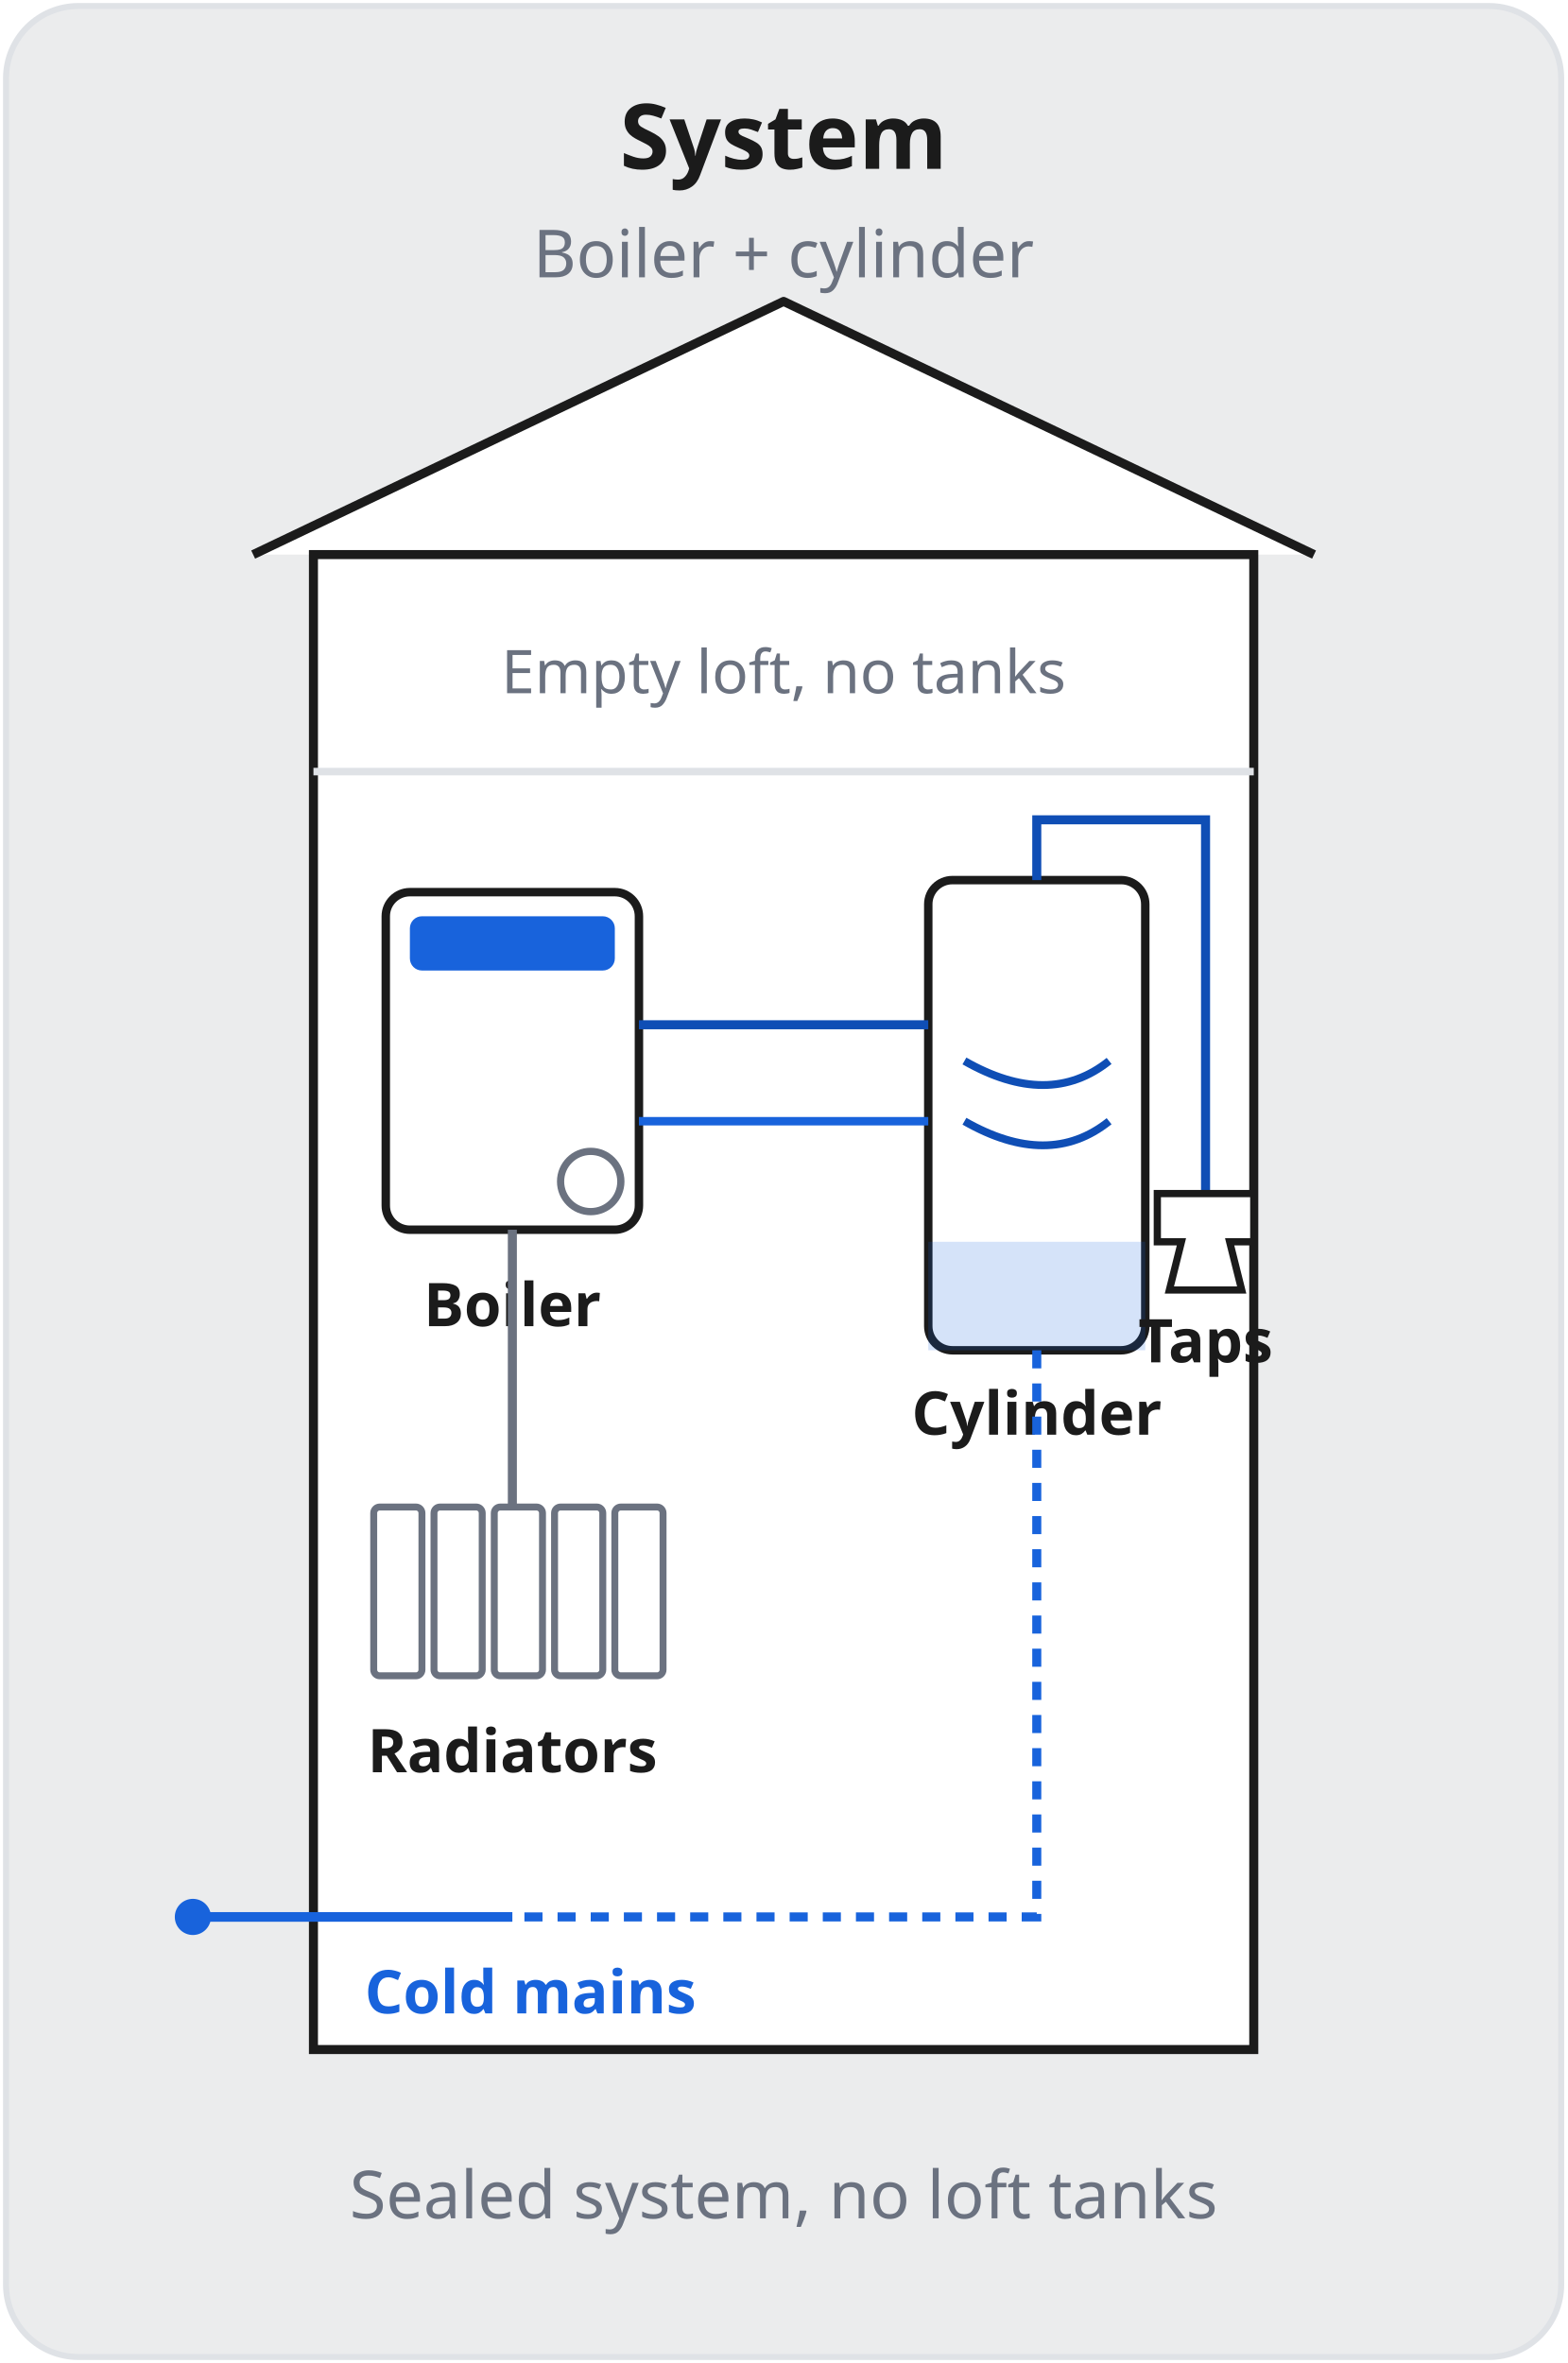
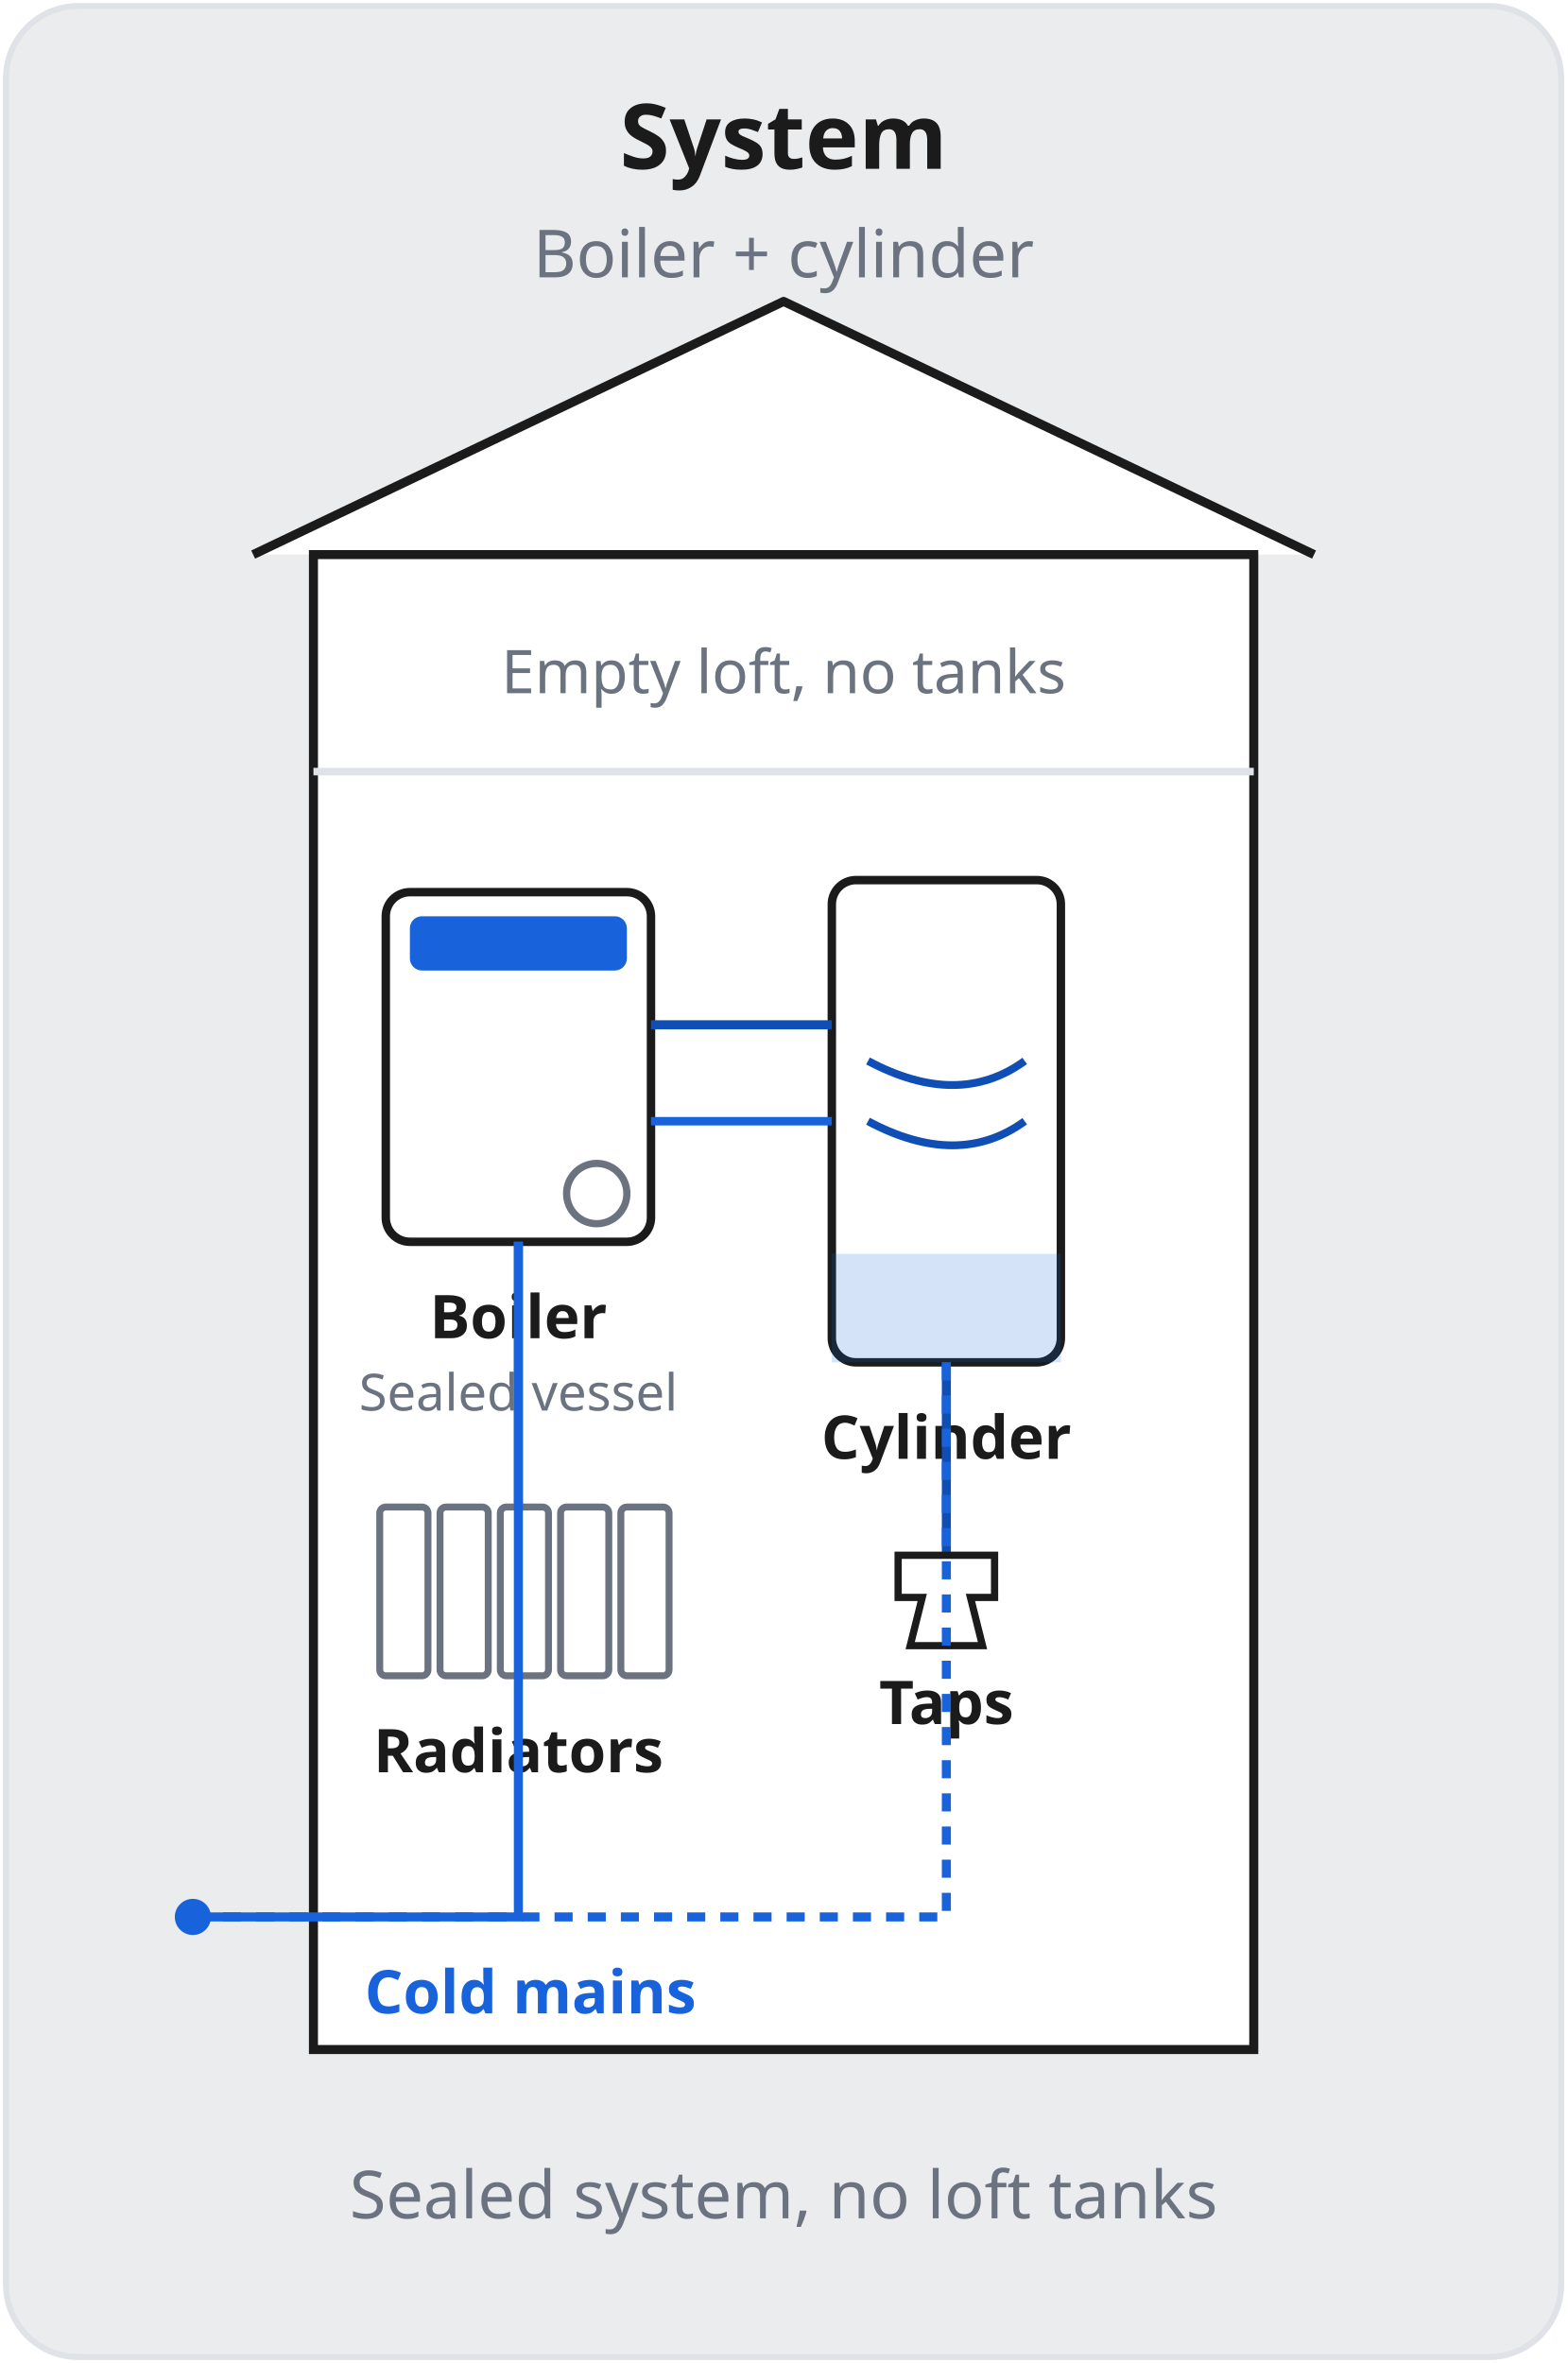
<svg xmlns="http://www.w3.org/2000/svg" class="guide-svg" viewBox="0 0 260 392" width="100%" height="auto" role="img" aria-labelledby="system-title">
  <rect x="1" y="1" width="258" height="390" rx="12" fill="var(--bg, #ebeced)" stroke="var(--border, #dfe2e6)" />
  <text x="130" y="28" text-anchor="middle" fill="var(--text, #1b1b1b)" font-family="system-ui, sans-serif" font-size="15" font-weight="700">System</text>
  <text x="130" y="46" text-anchor="middle" fill="var(--text-muted, #6b7280)" font-family="system-ui, sans-serif" font-size="11">Boiler + cylinder</text>
  <path d="M42 92 L130 50 L218 92" fill="var(--surface, #fff)" stroke="var(--text, #1b1b1b)" stroke-width="1.5" stroke-linejoin="round" />
  <rect x="52" y="92" width="156" height="248" fill="var(--surface, #fff)" stroke="var(--text, #1b1b1b)" stroke-width="1.5" />
  <line x1="52" y1="128" x2="208" y2="128" stroke="var(--border, #dfe2e6)" stroke-width="1.25" />
  <text x="130" y="115" text-anchor="middle" fill="var(--text-muted, #6b7280)" font-family="system-ui, sans-serif" font-size="10">Empty loft, no tanks</text>
-   <rect x="64" y="148" width="42" height="56" rx="4" fill="var(--surface, #fff)" stroke="var(--text, #1b1b1b)" stroke-width="1.4" />
-   <rect x="68" y="152" width="34" height="9" rx="2" fill="var(--accent, #1863dc)" />
-   <path d="M85 170c0 0-3 4-3 6.2a3 3 0 1 0 6 0c0-2.2-3-6.2-3-6.2z" fill="var(--surface, #fff)" />
-   <circle cx="98" cy="196" r="5" fill="var(--surface, #fff)" stroke="var(--text-muted, #6b7280)" stroke-width="1.2" />
-   <text x="85" y="220" text-anchor="middle" fill="var(--text, #1b1b1b)" font-family="system-ui, sans-serif" font-size="10" font-weight="600">Boiler</text>
-   <rect x="154" y="146" width="36" height="78" rx="4" fill="var(--surface, #fff)" stroke="var(--text, #1b1b1b)" stroke-width="1.4" />
-   <path d="M160 176 q14 8 24 0" fill="none" stroke="var(--accent-dark, #0f4eb5)" stroke-width="1.3" />
-   <path d="M160 186 q14 8 24 0" fill="none" stroke="var(--accent-dark, #0f4eb5)" stroke-width="1.3" />
-   <rect x="154" y="206" width="36" height="18" fill="var(--accent, #1863dc)" opacity="0.18" />
-   <text x="172" y="238" text-anchor="middle" fill="var(--text, #1b1b1b)" font-family="system-ui, sans-serif" font-size="10" font-weight="600">Cylinder</text>
-   <path d="M106 170 H154" fill="none" stroke="var(--accent-dark, #0f4eb5)" stroke-width="1.5" />
-   <path d="M106 186 H154" fill="none" stroke="var(--accent, #1863dc)" stroke-width="1.4" />
-   <path d="M172 146 V136 H200 V198" fill="none" stroke="var(--accent-dark, #0f4eb5)" stroke-width="1.5" />
-   <path d="M192 198 h16 v8 h-4 l2 8 h-12 l2-8 h-4z" fill="var(--surface, #fff)" stroke="var(--text, #1b1b1b)" stroke-width="1.2" />
-   <text x="200" y="226" text-anchor="middle" fill="var(--text, #1b1b1b)" font-family="system-ui, sans-serif" font-size="10" font-weight="600">Taps</text>
-   <path d="M85 204 V250" fill="none" stroke="var(--text-muted, #6b7280)" stroke-width="1.5" />
-   <g transform="translate(62 250)" fill="var(--surface, #fff)" stroke="var(--text-muted, #6b7280)" stroke-width="1.15">
+   <rect x="64" y="148" width="44" height="58" rx="4" fill="var(--surface, #fff)" stroke="var(--text, #1b1b1b)" stroke-width="1.4" />
+   <rect x="68" y="152" width="36" height="9" rx="2" fill="var(--accent, #1863dc)" />
+   <path d="M86 171c0 0-3 4-3 6.2a3 3 0 1 0 6 0c0-2.2-3-6.2-3-6.2z" fill="var(--surface, #fff)" />
+   <circle cx="99" cy="198" r="5" fill="var(--surface, #fff)" stroke="var(--text-muted, #6b7280)" stroke-width="1.2" />
+   <text x="86" y="222" text-anchor="middle" fill="var(--text, #1b1b1b)" font-family="system-ui, sans-serif" font-size="10" font-weight="600">Boiler</text>
+   <text x="86" y="234" text-anchor="middle" fill="var(--text-muted, #6b7280)" font-family="system-ui, sans-serif" font-size="8.5">Sealed vessel</text>
+   <rect x="138" y="146" width="38" height="80" rx="4" fill="var(--surface, #fff)" stroke="var(--text, #1b1b1b)" stroke-width="1.4" />
+   <path d="M144 176 q15 8 26 0" fill="none" stroke="var(--accent-dark, #0f4eb5)" stroke-width="1.3" />
+   <path d="M144 186 q15 8 26 0" fill="none" stroke="var(--accent-dark, #0f4eb5)" stroke-width="1.3" />
+   <rect x="138" y="208" width="38" height="18" fill="var(--accent, #1863dc)" opacity="0.18" />
+   <text x="157" y="242" text-anchor="middle" fill="var(--text, #1b1b1b)" font-family="system-ui, sans-serif" font-size="10" font-weight="600">Cylinder</text>
+   <path d="M108 170 H138" fill="none" stroke="var(--accent-dark, #0f4eb5)" stroke-width="1.5" />
+   <path d="M108 186 H138" fill="none" stroke="var(--accent, #1863dc)" stroke-width="1.4" />
+   <path d="M157 226 V258" fill="none" stroke="var(--accent-dark, #0f4eb5)" stroke-width="1.5" />
+   <path d="M149 258 h16 v7 h-4 l2 8 h-12 l2-8 h-4z" fill="var(--surface, #fff)" stroke="var(--text, #1b1b1b)" stroke-width="1.2" />
+   <text x="157" y="286" text-anchor="middle" fill="var(--text, #1b1b1b)" font-family="system-ui, sans-serif" font-size="10" font-weight="600">Taps</text>
+   <path d="M86 206 V250" fill="none" stroke="var(--text-muted, #6b7280)" stroke-width="1.5" />
+   <g transform="translate(63 250)" fill="var(--surface, #fff)" stroke="var(--text-muted, #6b7280)" stroke-width="1.15">
    <rect x="0" y="0" width="8" height="28" rx="1" />
    <rect x="10" y="0" width="8" height="28" rx="1" />
    <rect x="20" y="0" width="8" height="28" rx="1" />
    <rect x="30" y="0" width="8" height="28" rx="1" />
    <rect x="40" y="0" width="8" height="28" rx="1" />
  </g>
-   <text x="85" y="294" text-anchor="middle" fill="var(--text, #1b1b1b)" font-family="system-ui, sans-serif" font-size="10" font-weight="600">Radiators</text>
-   <path d="M32 318 H85" fill="none" stroke="var(--accent, #1863dc)" stroke-width="1.6" />
-   <path d="M32 318 H32" fill="none" />
+   <text x="86" y="294" text-anchor="middle" fill="var(--text, #1b1b1b)" font-family="system-ui, sans-serif" font-size="10" font-weight="600">Radiators</text>
+   <path d="M32 318 H86 V206" fill="none" stroke="var(--accent, #1863dc)" stroke-width="1.5" />
+   <path d="M157 226 V318 H32" fill="none" stroke="var(--accent, #1863dc)" stroke-width="1.5" stroke-dasharray="3 2.5" />
  <circle cx="32" cy="318" r="3" fill="var(--accent, #1863dc)" />
-   <path d="M172 224 V318 H32" fill="none" stroke="var(--accent, #1863dc)" stroke-width="1.5" stroke-dasharray="3 2.5" />
  <text x="88" y="334" text-anchor="middle" fill="var(--accent, #1863dc)" font-family="system-ui, sans-serif" font-size="10" font-weight="600">Cold mains</text>
  <text x="130" y="368" text-anchor="middle" fill="var(--text-muted, #6b7280)" font-family="system-ui, sans-serif" font-size="11">Sealed system, no loft tanks</text>
</svg>
